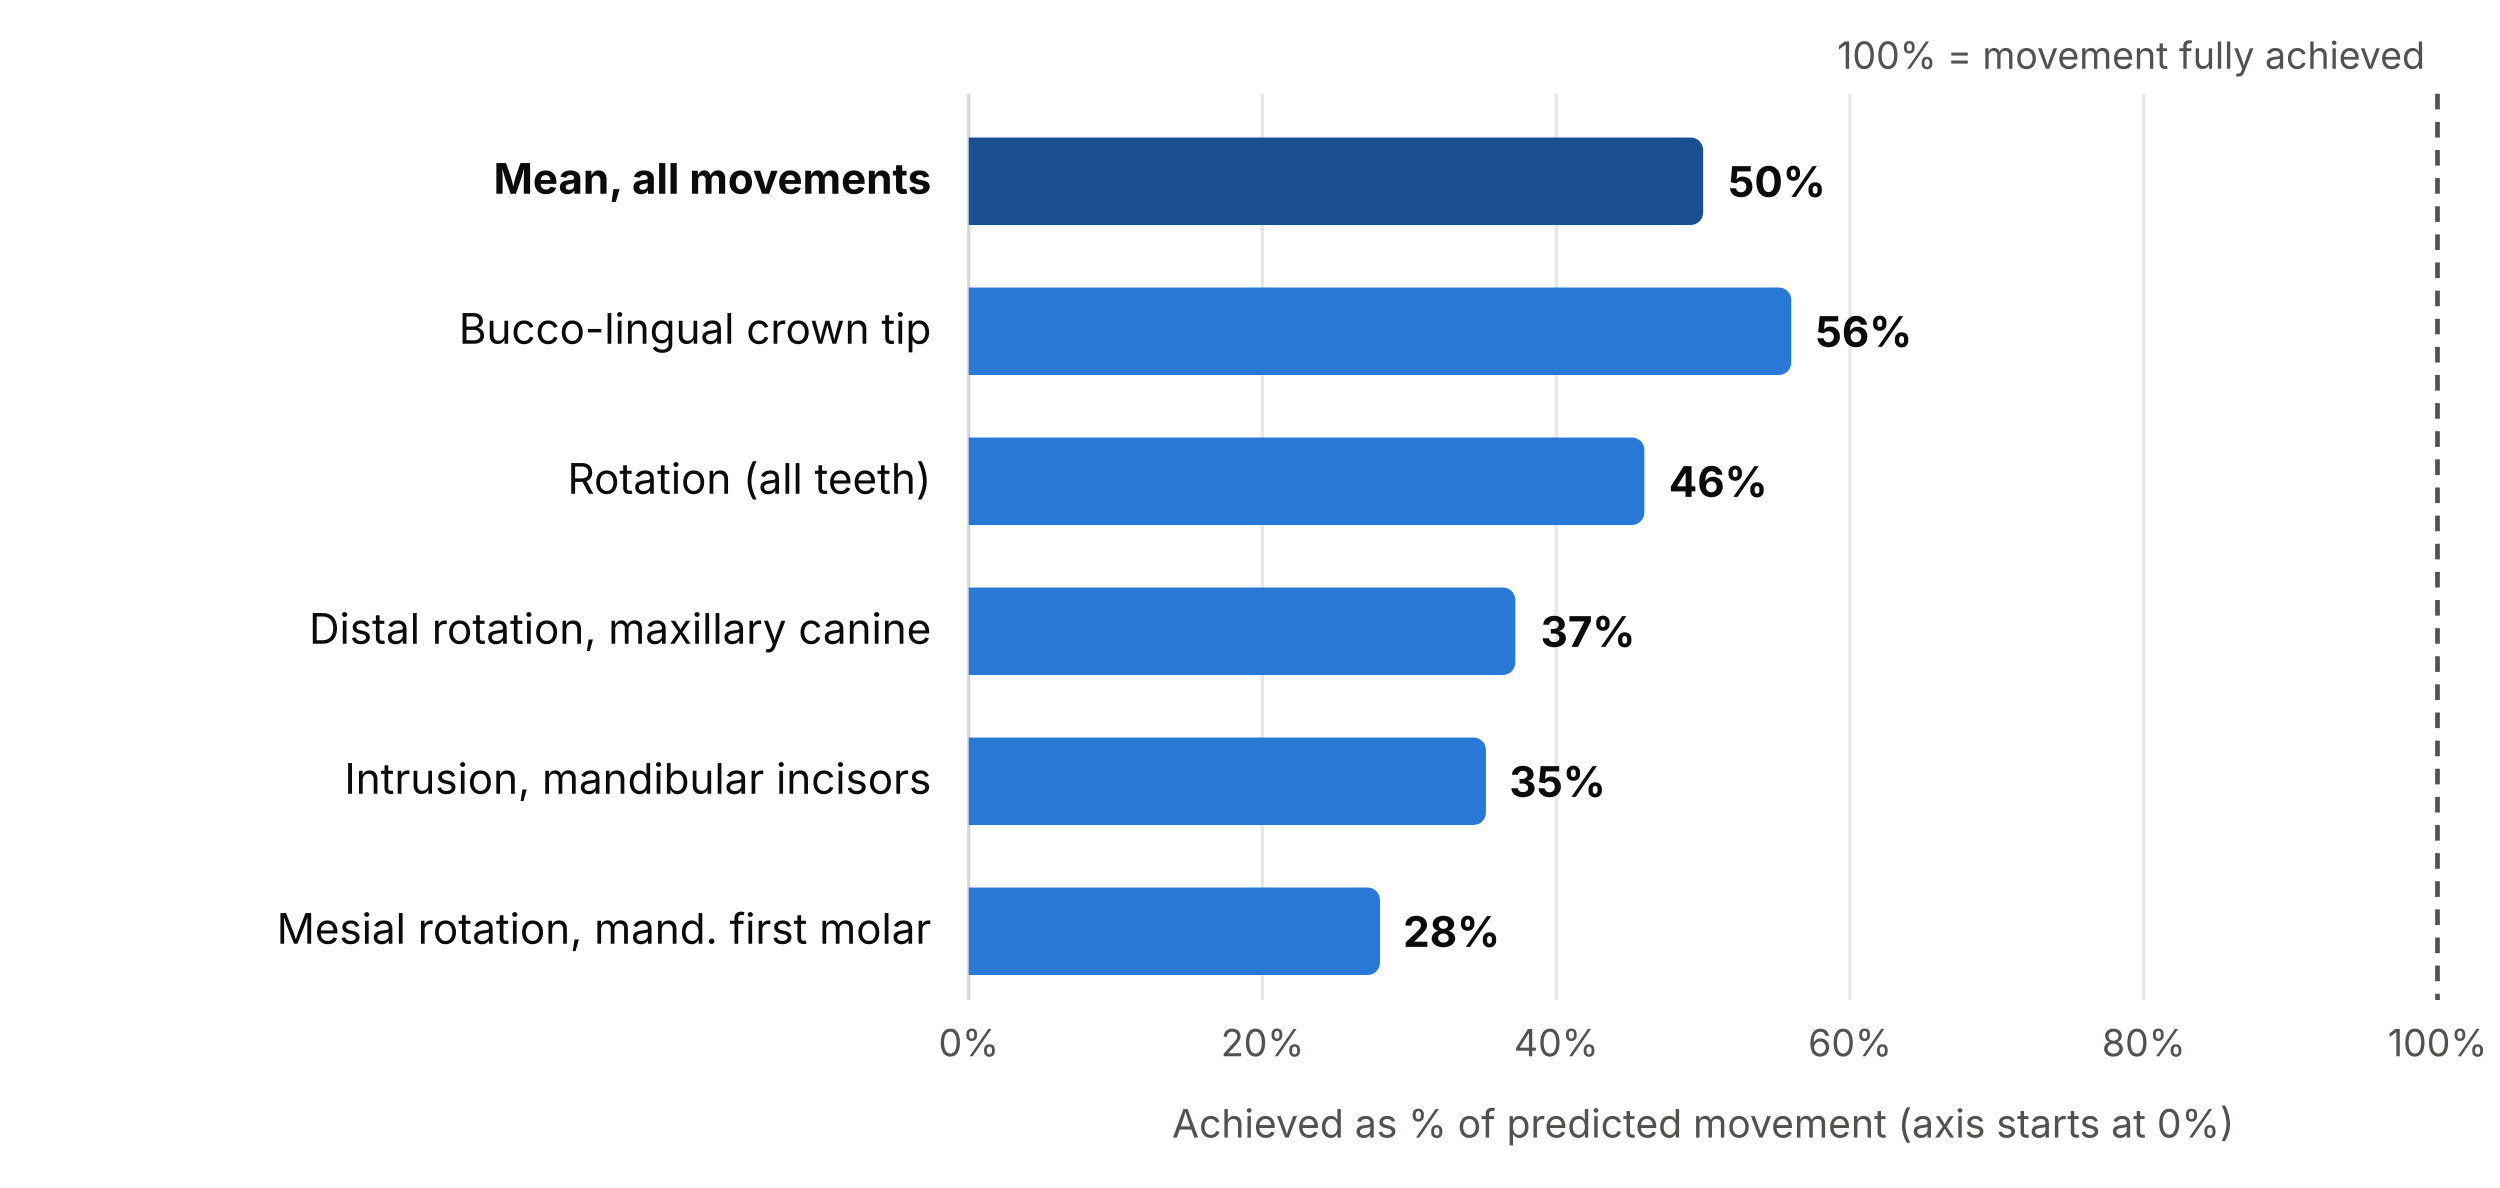
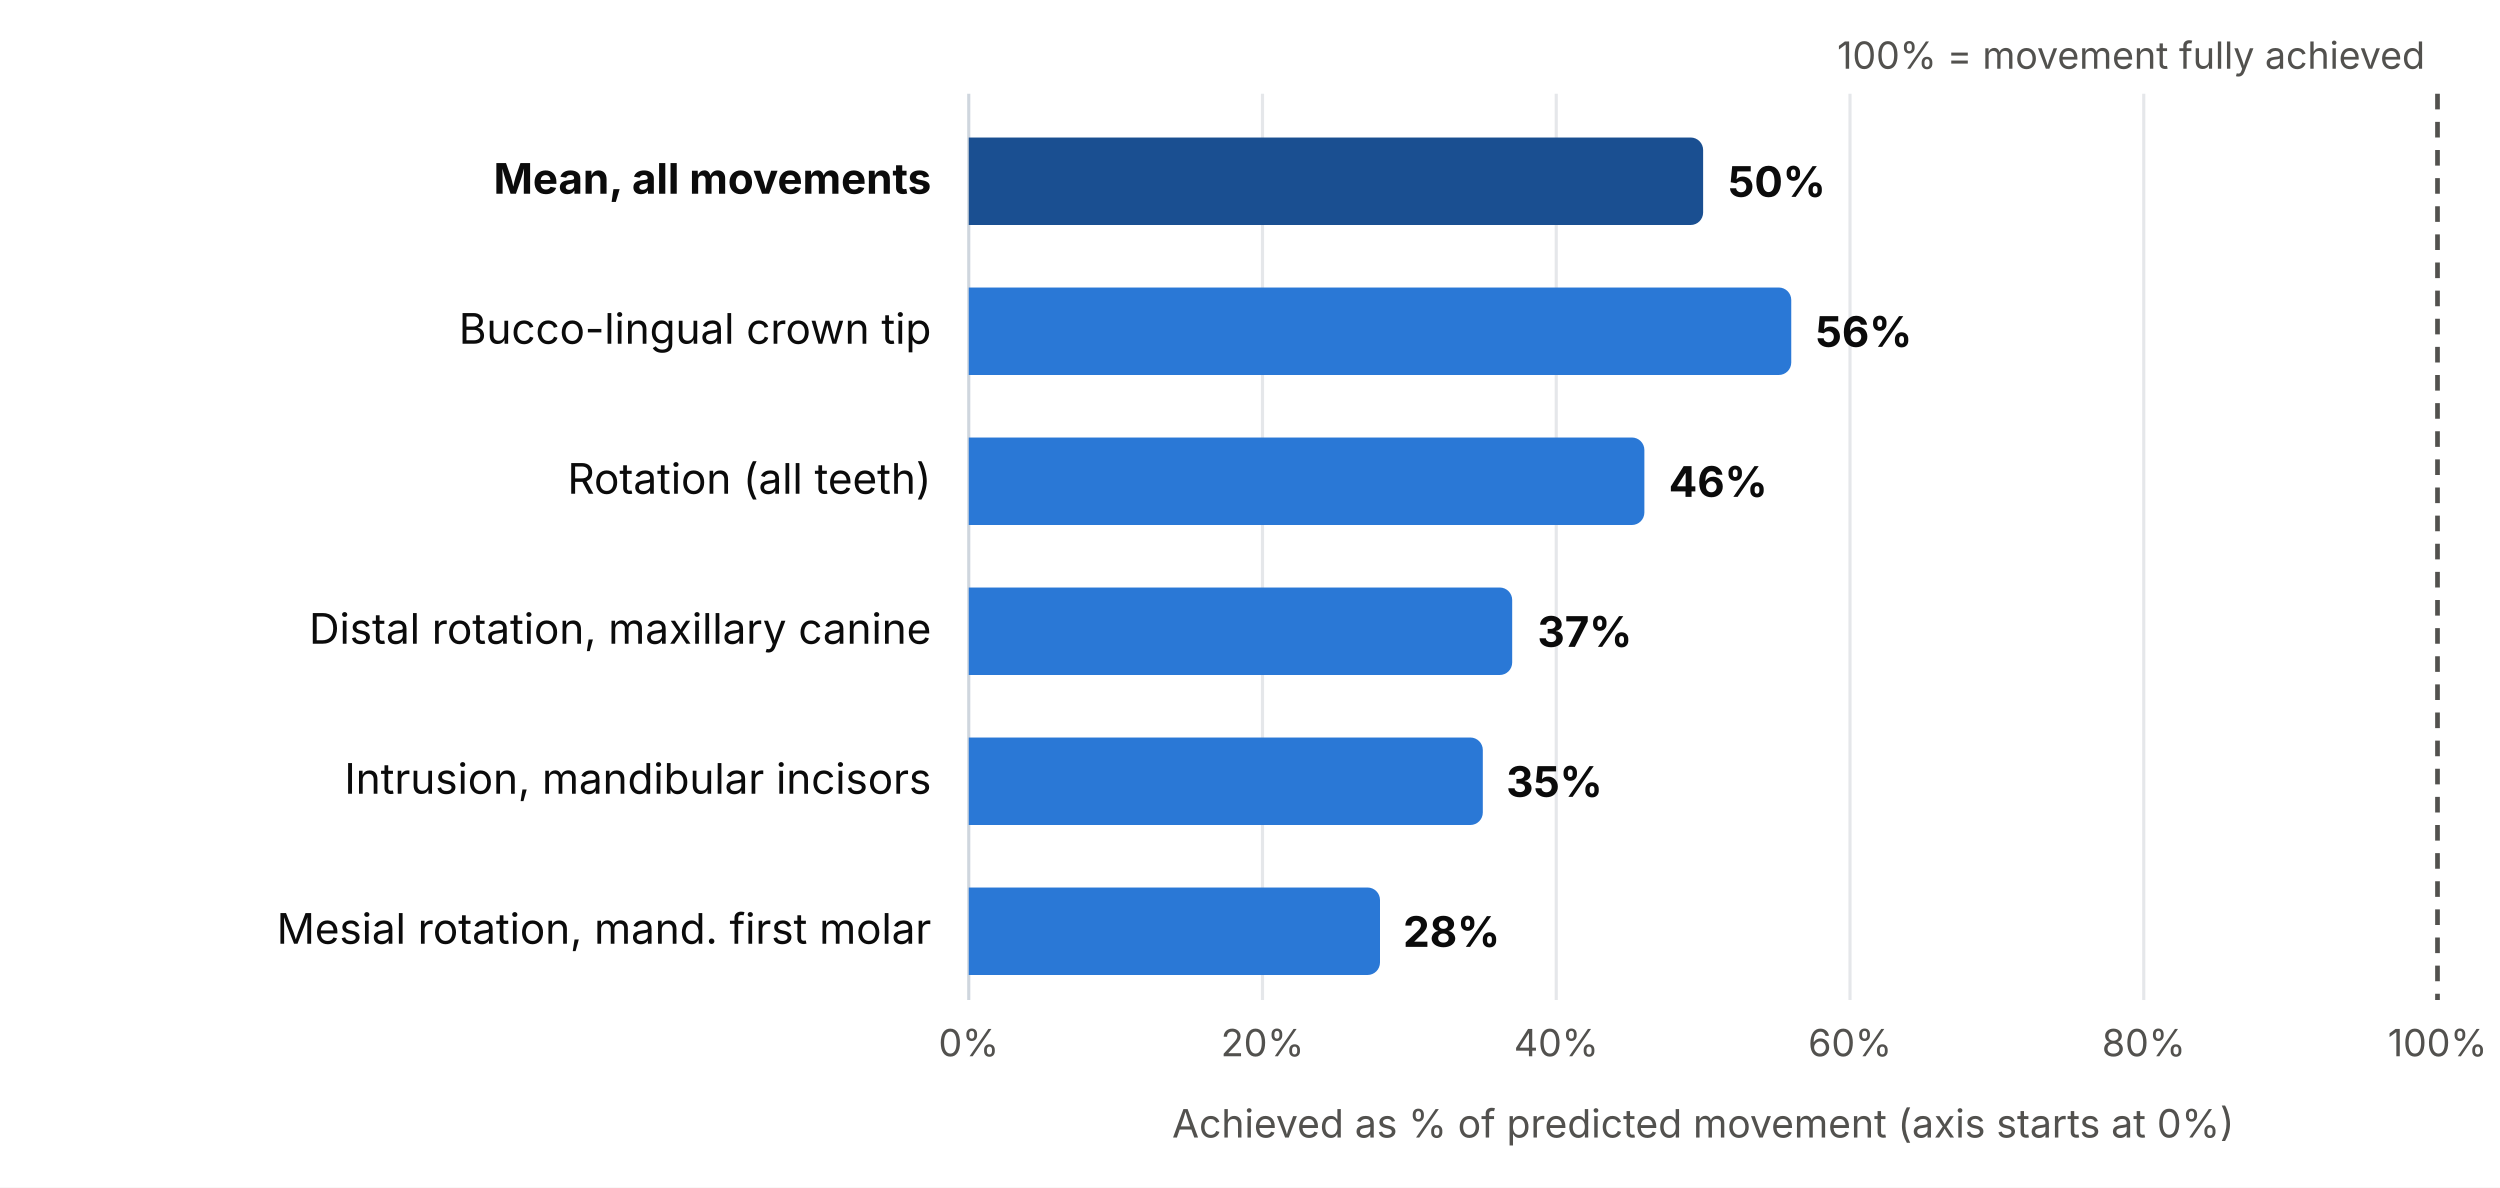
<svg xmlns="http://www.w3.org/2000/svg" viewBox="0 0 800 380" role="img" font-family="Inter, Carlito, 'DejaVu Sans', sans-serif">
  <rect width="800" height="380" fill="#fff" />
  <g stroke="#e5e7ea">
    <line x1="404" y1="30" x2="404" y2="320" />
    <line x1="498" y1="30" x2="498" y2="320" />
    <line x1="592" y1="30" x2="592" y2="320" />
    <line x1="686" y1="30" x2="686" y2="320" />
  </g>
  <line x1="310" y1="30" x2="310" y2="320" stroke="#cfd6de" />
  <line x1="780" y1="30" x2="780" y2="320" stroke="#52514e" stroke-width="1.5" stroke-dasharray="5 4" />
  <text x="776" y="22" text-anchor="end" font-size="12" fill="#52514e">100% = movement fully achieved</text>
  <g font-size="12" fill="#52514e" text-anchor="middle">
    <text x="310" y="338">0%</text>
    <text x="404" y="338">20%</text>
    <text x="498" y="338">40%</text>
    <text x="592" y="338">60%</text>
    <text x="686" y="338">80%</text>
    <text x="780" y="338">100%</text>
  </g>
  <text x="545" y="364" text-anchor="middle" font-size="12.5" fill="#52514e">Achieved as % of predicted movement (axis starts at 0%)</text>
  <g font-size="13.5" fill="#0b0b0b" text-anchor="end">
    <text x="298" y="62" font-weight="700">Mean, all movements</text>
    <text x="298" y="110">Bucco-lingual crown tip</text>
    <text x="298" y="158">Rotation (all teeth)</text>
    <text x="298" y="206">Distal rotation, maxillary canine</text>
    <text x="298" y="254">Intrusion, mandibular incisors</text>
    <text x="298" y="302">Mesial rotation, mand. first molar</text>
  </g>
  <path d="M310,44 H541 a4,4 0 0 1 4,4 V68 a4,4 0 0 1 -4,4 H310 z" fill="#1a4f91" />
  <g fill="#2a78d6">
    <path d="M310,92 H569.2 a4,4 0 0 1 4,4 V116 a4,4 0 0 1 -4,4 H310 z" />
    <path d="M310,140 H522.2 a4,4 0 0 1 4,4 V164 a4,4 0 0 1 -4,4 H310 z" />
-     <path d="M310,188 H480.9 a4,4 0 0 1 4,4 V212 a4,4 0 0 1 -4,4 H310 z" />
-     <path d="M310,236 H471.5 a4,4 0 0 1 4,4 V260 a4,4 0 0 1 -4,4 H310 z" />
+     <path d="M310,188 H479.9 a4,4 0 0 1 4,4 V212 a4,4 0 0 1 -4,4 H310 z" />
+     <path d="M310,236 H470.5 a4,4 0 0 1 4,4 V260 a4,4 0 0 1 -4,4 H310 z" />
    <path d="M310,284 H437.6 a4,4 0 0 1 4,4 V308 a4,4 0 0 1 -4,4 H310 z" />
  </g>
  <g font-size="13.5" font-weight="700" fill="#0b0b0b">
    <text x="553" y="63">50%</text>
    <text x="581" y="111">56%</text>
    <text x="534" y="159">46%</text>
-     <text x="493" y="207">37%</text>
-     <text x="483" y="255">35%</text>
+     <text x="492" y="207">37%</text>
+     <text x="482" y="255">35%</text>
    <text x="449" y="303">28%</text>
  </g>
</svg>
